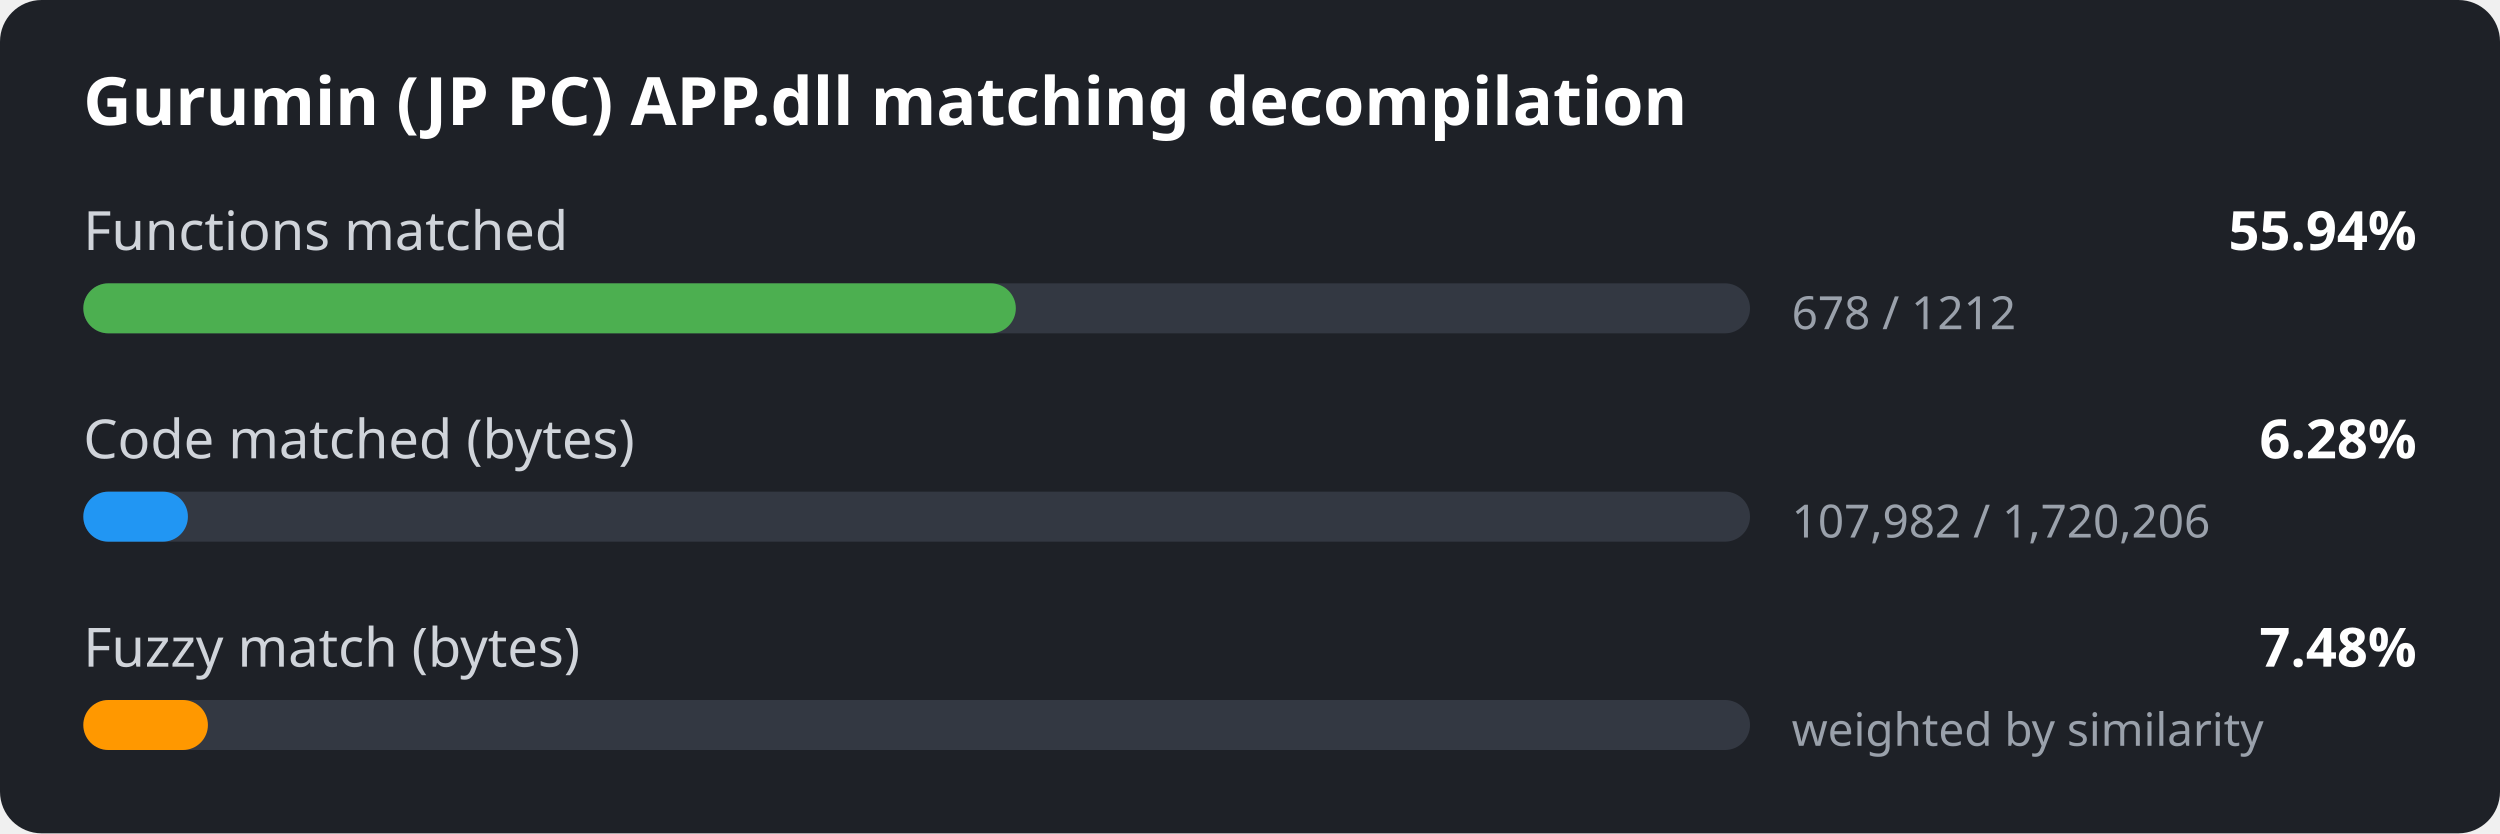
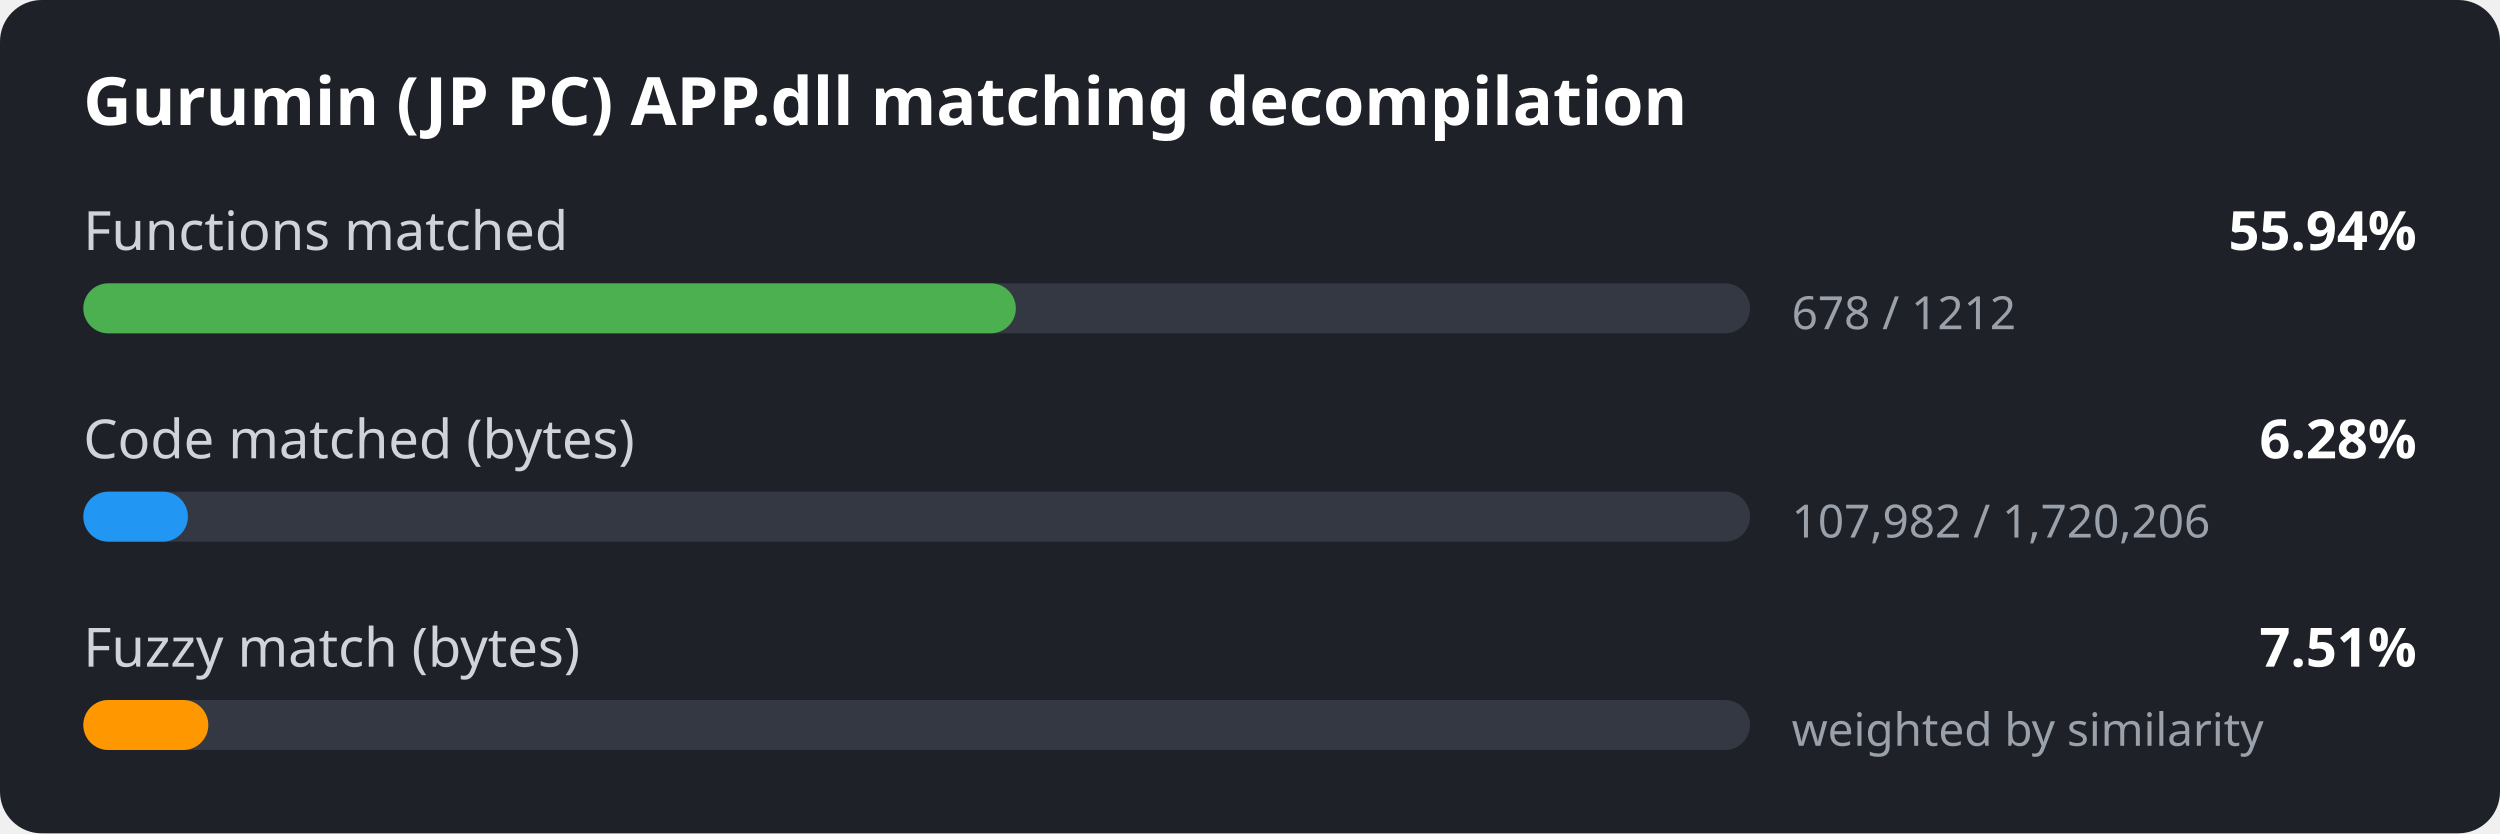
<svg xmlns="http://www.w3.org/2000/svg" width="600" height="200" viewBox="0 0 600 200">
  <style>
.bg { fill: #1e2127; }
.title { font: 600 16px sans-serif; fill: #ffffff; }
.label { font: 13px sans-serif; fill: #d0d4da; }
.value { font: 600 13px sans-serif; fill: #ffffff; }
.detail { font: 11px sans-serif; fill: #9aa1ab; }
.track { fill: #333842; }
</style>
  <rect width="600" height="200" rx="10" class="bg" />
  <text x="20" y="30" class="title">Gurumin (JP PC) APP.dll matching decompilation</text>
  <text x="20" y="60" class="label">Functions matched</text>
  <text x="580" y="60" class="value" text-anchor="end">55.94%</text>
  <rect x="20" y="68" width="400" height="12" rx="6" class="track" />
  <rect x="20" y="68" width="223.8" height="12" rx="6" fill="#4caf50" />
  <text x="430" y="79" class="detail">678 / 1212</text>
  <text x="20" y="110" class="label">Code matched (bytes)</text>
  <text x="580" y="110" class="value" text-anchor="end">6.28%</text>
  <rect x="20" y="118" width="400" height="12" rx="6" class="track" />
  <rect x="20" y="118" width="25.1" height="12" rx="6" fill="#2196f3" />
  <text x="430" y="129" class="detail">107,982 / 1,720,206</text>
  <text x="20" y="160" class="label">Fuzzy match (bytes)</text>
-   <text x="580" y="160" class="value" text-anchor="end">7.48%</text>
+   <text x="580" y="160" class="value" text-anchor="end">7.51%</text>
  <rect x="20" y="168" width="400" height="12" rx="6" class="track" />
-   <rect x="20" y="168" width="29.9" height="12" rx="6" fill="#ff9800" />
+   <rect x="20" y="168" width="30.0" height="12" rx="6" fill="#ff9800" />
  <text x="430" y="179" class="detail">weighted by similarity</text>
</svg>
